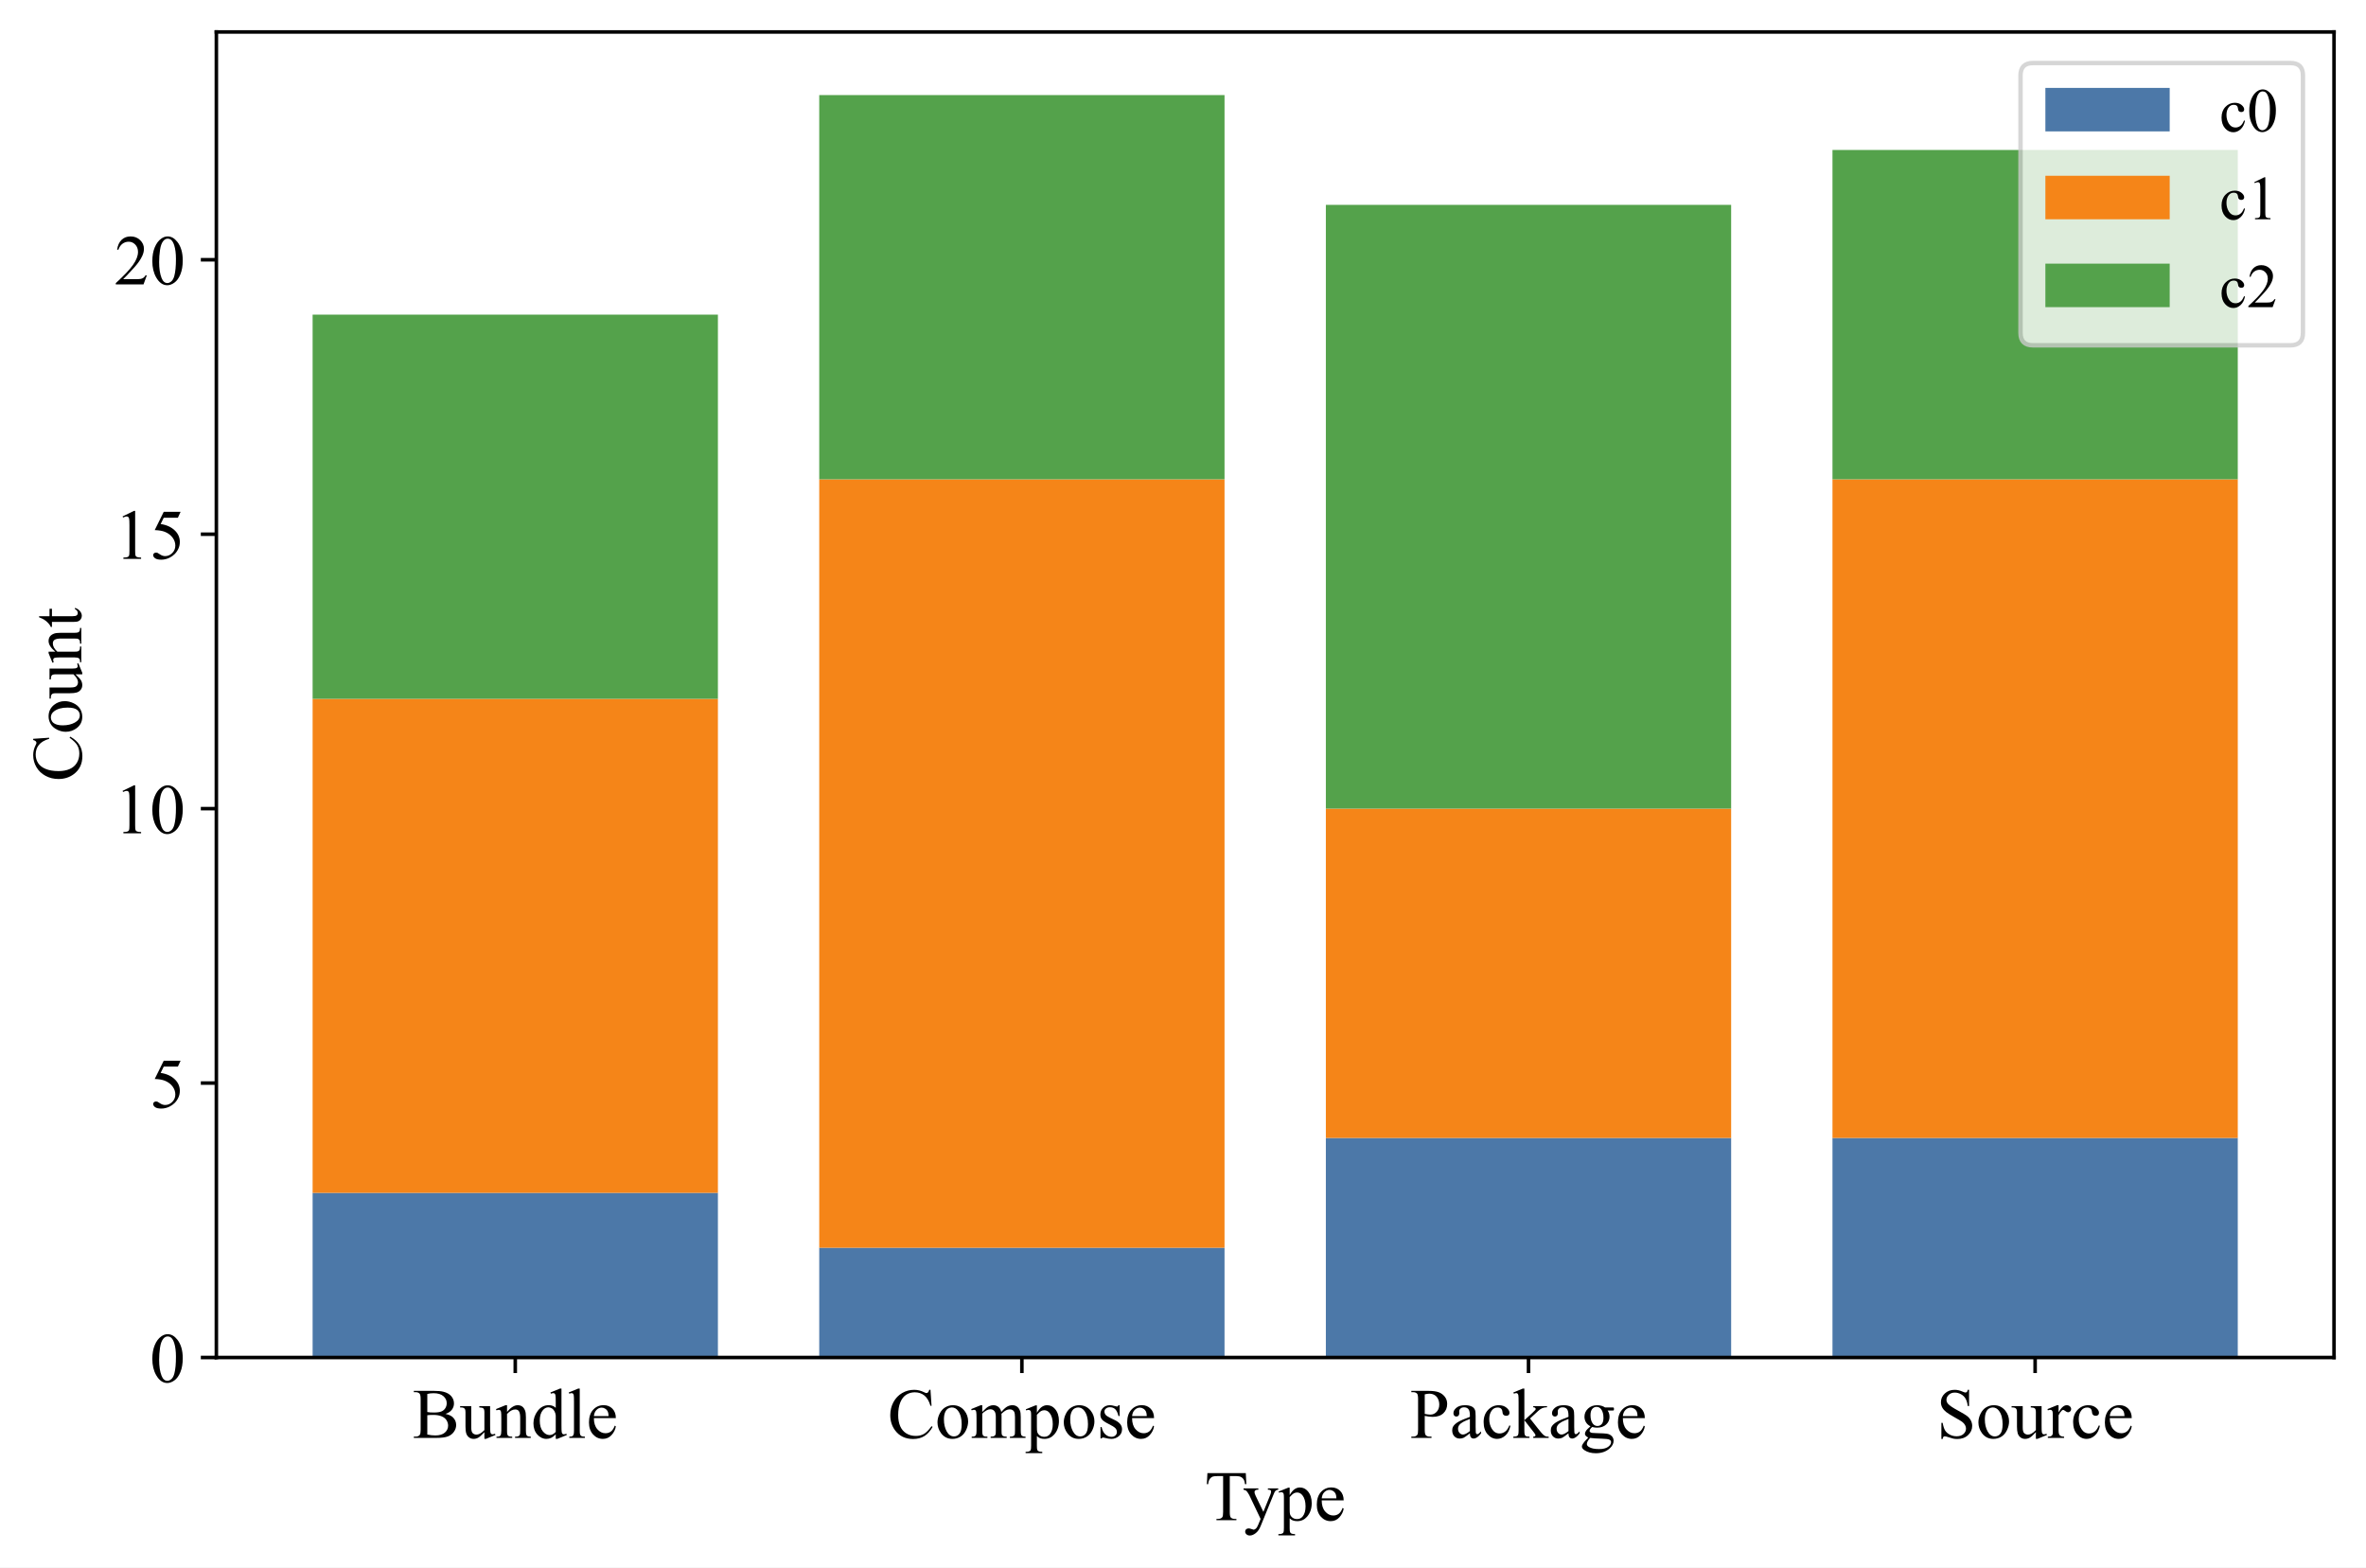
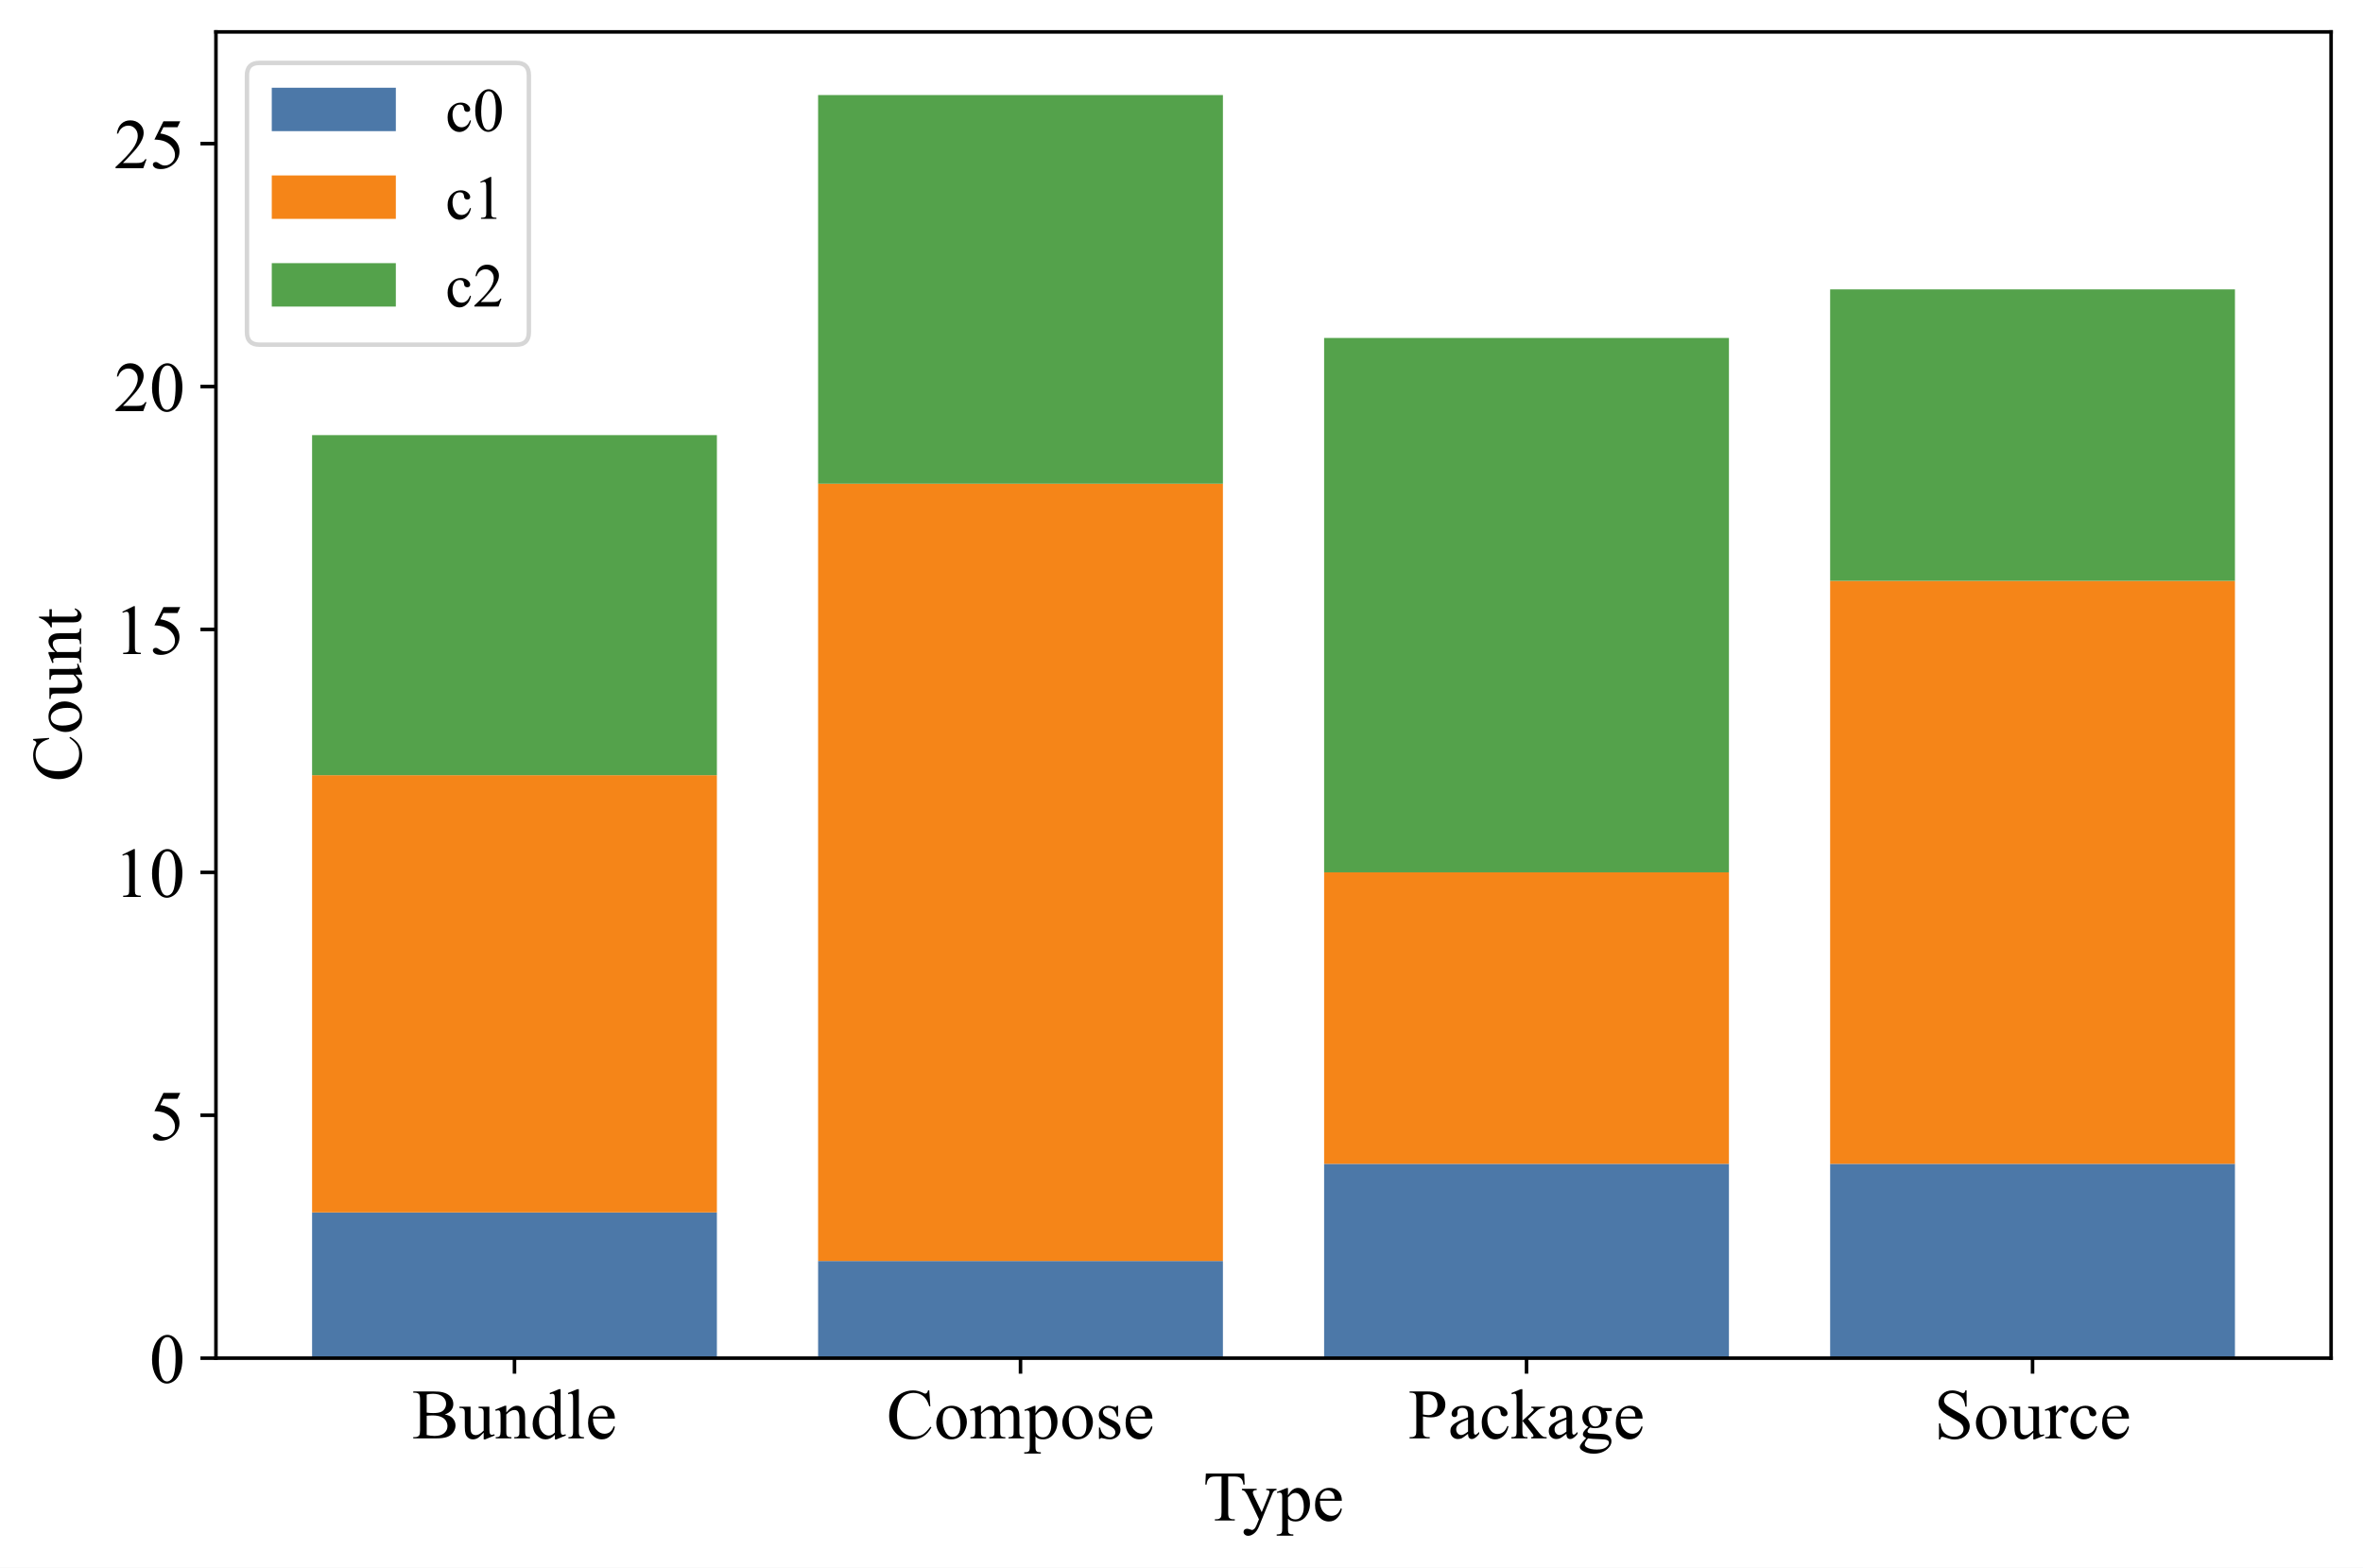
- <svg xmlns="http://www.w3.org/2000/svg" xmlns:xlink="http://www.w3.org/1999/xlink" width="532.913pt" height="353.095pt" viewBox="0 0 532.913 353.095" version="1.1">
+ <svg xmlns="http://www.w3.org/2000/svg" xmlns:xlink="http://www.w3.org/1999/xlink" width="533.273pt" height="353.815pt" viewBox="0 0 533.273 353.815" version="1.1">
  <defs>
    <style type="text/css">*{stroke-linejoin: round; stroke-linecap: butt}</style>
  </defs>
  <g id="figure_1">
    <g id="patch_1">
-       <path d="M 0 353.095  L 532.913 353.095  L 532.913 0  L 0 0  z " style="fill: #ffffff" />
+       <path d="M 0 353.815  L 533.273 353.815  L 533.273 0  L 0 0  z " style="fill: #ffffff" />
    </g>
    <g id="axes_1">
      <g id="patch_2">
-         <path d="M 48.733 305.8  L 525.712 305.8  L 525.712 7.2  L 48.733 7.2  z " style="fill: #ffffff" />
+         <path d="M 48.733 306.52  L 526.072 306.52  L 526.072 7.2  L 48.733 7.2  z " style="fill: #ffffff" />
      </g>
      <g id="patch_3">
-         <path d="M 70.413 305.8  L 161.701 305.8  L 161.701 268.707  L 70.413 268.707  z " clip-path="url(#p75db3b28b9)" style="fill: #4c78a8" />
+         <path d="M 70.43 306.52  L 161.787 306.52  L 161.787 273.628  L 70.43 273.628  z " clip-path="url(#p375fce50f5)" style="fill: #4c78a8" />
      </g>
      <g id="patch_4">
-         <path d="M 184.523 305.8  L 275.811 305.8  L 275.811 281.071  L 184.523 281.071  z " clip-path="url(#p75db3b28b9)" style="fill: #4c78a8" />
+         <path d="M 184.626 306.52  L 275.983 306.52  L 275.983 284.592  L 184.626 284.592  z " clip-path="url(#p375fce50f5)" style="fill: #4c78a8" />
      </g>
      <g id="patch_5">
-         <path d="M 298.634 305.8  L 389.922 305.8  L 389.922 256.342  L 298.634 256.342  z " clip-path="url(#p75db3b28b9)" style="fill: #4c78a8" />
+         <path d="M 298.822 306.52  L 390.179 306.52  L 390.179 262.664  L 298.822 262.664  z " clip-path="url(#p375fce50f5)" style="fill: #4c78a8" />
      </g>
      <g id="patch_6">
-         <path d="M 412.744 305.8  L 504.032 305.8  L 504.032 256.342  L 412.744 256.342  z " clip-path="url(#p75db3b28b9)" style="fill: #4c78a8" />
+         <path d="M 413.018 306.52  L 504.375 306.52  L 504.375 262.664  L 413.018 262.664  z " clip-path="url(#p375fce50f5)" style="fill: #4c78a8" />
      </g>
      <g id="patch_7">
-         <path d="M 70.413 268.707  L 161.701 268.707  L 161.701 157.427  L 70.413 157.427  z " clip-path="url(#p75db3b28b9)" style="fill: #f58518" />
+         <path d="M 70.43 273.628  L 161.787 273.628  L 161.787 174.951  L 70.43 174.951  z " clip-path="url(#p375fce50f5)" style="fill: #f58518" />
      </g>
      <g id="patch_8">
-         <path d="M 184.523 281.071  L 275.811 281.071  L 275.811 107.97  L 184.523 107.97  z " clip-path="url(#p75db3b28b9)" style="fill: #f58518" />
+         <path d="M 184.626 284.592  L 275.983 284.592  L 275.983 109.166  L 184.626 109.166  z " clip-path="url(#p375fce50f5)" style="fill: #f58518" />
      </g>
      <g id="patch_9">
-         <path d="M 298.634 256.342  L 389.922 256.342  L 389.922 182.156  L 298.634 182.156  z " clip-path="url(#p75db3b28b9)" style="fill: #f58518" />
+         <path d="M 298.822 262.664  L 390.179 262.664  L 390.179 196.879  L 298.822 196.879  z " clip-path="url(#p375fce50f5)" style="fill: #f58518" />
      </g>
      <g id="patch_10">
-         <path d="M 412.744 256.342  L 504.032 256.342  L 504.032 107.97  L 412.744 107.97  z " clip-path="url(#p75db3b28b9)" style="fill: #f58518" />
+         <path d="M 413.018 262.664  L 504.375 262.664  L 504.375 131.094  L 413.018 131.094  z " clip-path="url(#p375fce50f5)" style="fill: #f58518" />
      </g>
      <g id="patch_11">
-         <path d="M 70.413 157.427  L 161.701 157.427  L 161.701 70.877  L 70.413 70.877  z " clip-path="url(#p75db3b28b9)" style="fill: #54a24b" />
+         <path d="M 70.43 174.951  L 161.787 174.951  L 161.787 98.202  L 70.43 98.202  z " clip-path="url(#p375fce50f5)" style="fill: #54a24b" />
      </g>
      <g id="patch_12">
-         <path d="M 184.523 107.97  L 275.811 107.97  L 275.811 21.419  L 184.523 21.419  z " clip-path="url(#p75db3b28b9)" style="fill: #54a24b" />
+         <path d="M 184.626 109.166  L 275.983 109.166  L 275.983 21.453  L 184.626 21.453  z " clip-path="url(#p375fce50f5)" style="fill: #54a24b" />
      </g>
      <g id="patch_13">
-         <path d="M 298.634 182.156  L 389.922 182.156  L 389.922 46.148  L 298.634 46.148  z " clip-path="url(#p75db3b28b9)" style="fill: #54a24b" />
+         <path d="M 298.822 196.879  L 390.179 196.879  L 390.179 76.274  L 298.822 76.274  z " clip-path="url(#p375fce50f5)" style="fill: #54a24b" />
      </g>
      <g id="patch_14">
-         <path d="M 412.744 107.97  L 504.032 107.97  L 504.032 33.783  L 412.744 33.783  z " clip-path="url(#p75db3b28b9)" style="fill: #54a24b" />
+         <path d="M 413.018 131.094  L 504.375 131.094  L 504.375 65.31  L 413.018 65.31  z " clip-path="url(#p375fce50f5)" style="fill: #54a24b" />
      </g>
      <g id="matplotlib.axis_1">
        <g id="xtick_1">
          <g id="line2d_1">
            <defs>
-               <path id="mb5b6447d89" d="M 0 0  L 0 3.5  " style="stroke: #000000; stroke-width: 0.8" />
+               <path id="m8562dc7ac7" d="M 0 0  L 0 3.5  " style="stroke: #000000; stroke-width: 0.8" />
            </defs>
            <g>
-               <use xlink:href="#mb5b6447d89" x="116.057" y="305.8" style="stroke: #000000; stroke-width: 0.8" />
+               <use xlink:href="#m8562dc7ac7" x="116.108" y="306.52" style="stroke: #000000; stroke-width: 0.8" />
            </g>
          </g>
          <g id="text_1">
-             <g transform="translate(92.94743 323.91) scale(0.16 -0.16)">
+             <g transform="translate(92.99824 324.63) scale(0.16 -0.16)">
              <defs>
                <path id="TimesNewRomanPSMT-42" d="M 2956 2163  Q 3397 2069 3616 1863  Q 3919 1575 3919 1159  Q 3919 844 3719 555  Q 3519 266 3170 133  Q 2822 0 2106 0  L 106 0  L 106 116  L 266 116  Q 531 116 647 284  Q 719 394 719 750  L 719 3488  Q 719 3881 628 3984  Q 506 4122 266 4122  L 106 4122  L 106 4238  L 1938 4238  Q 2450 4238 2759 4163  Q 3228 4050 3475 3764  Q 3722 3478 3722 3106  Q 3722 2788 3528 2536  Q 3334 2284 2956 2163  z M 1319 2331  Q 1434 2309 1582 2298  Q 1731 2288 1909 2288  Q 2366 2288 2595 2386  Q 2825 2484 2947 2687  Q 3069 2891 3069 3131  Q 3069 3503 2766 3765  Q 2463 4028 1881 4028  Q 1569 4028 1319 3959  L 1319 2331  z M 1319 306  Q 1681 222 2034 222  Q 2600 222 2897 476  Q 3194 731 3194 1106  Q 3194 1353 3059 1581  Q 2925 1809 2622 1940  Q 2319 2072 1872 2072  Q 1678 2072 1540 2065  Q 1403 2059 1319 2044  L 1319 306  z " transform="scale(0.015625)" />
                <path id="TimesNewRomanPSMT-75" d="M 2709 2863  L 2709 1128  Q 2709 631 2732 520  Q 2756 409 2807 365  Q 2859 322 2928 322  Q 3025 322 3147 375  L 3191 266  L 2334 -88  L 2194 -88  L 2194 519  Q 1825 119 1631 15  Q 1438 -88 1222 -88  Q 981 -88 804 51  Q 628 191 559 409  Q 491 628 491 1028  L 491 2306  Q 491 2509 447 2587  Q 403 2666 317 2708  Q 231 2750 6 2747  L 6 2863  L 1009 2863  L 1009 947  Q 1009 547 1148 422  Q 1288 297 1484 297  Q 1619 297 1789 381  Q 1959 466 2194 703  L 2194 2325  Q 2194 2569 2105 2655  Q 2016 2741 1734 2747  L 1734 2863  L 2709 2863  z " transform="scale(0.015625)" />
                <path id="TimesNewRomanPSMT-6e" d="M 1034 2341  Q 1538 2947 1994 2947  Q 2228 2947 2397 2830  Q 2566 2713 2666 2444  Q 2734 2256 2734 1869  L 2734 647  Q 2734 375 2778 278  Q 2813 200 2889 156  Q 2966 113 3172 113  L 3172 0  L 1756 0  L 1756 113  L 1816 113  Q 2016 113 2095 173  Q 2175 234 2206 353  Q 2219 400 2219 647  L 2219 1819  Q 2219 2209 2117 2386  Q 2016 2563 1775 2563  Q 1403 2563 1034 2156  L 1034 647  Q 1034 356 1069 288  Q 1113 197 1189 155  Q 1266 113 1500 113  L 1500 0  L 84 0  L 84 113  L 147 113  Q 366 113 442 223  Q 519 334 519 647  L 519 1709  Q 519 2225 495 2337  Q 472 2450 423 2490  Q 375 2531 294 2531  Q 206 2531 84 2484  L 38 2597  L 900 2947  L 1034 2947  L 1034 2341  z " transform="scale(0.015625)" />
                <path id="TimesNewRomanPSMT-64" d="M 2222 322  Q 2013 103 1813 7  Q 1613 -88 1381 -88  Q 913 -88 563 304  Q 213 697 213 1313  Q 213 1928 600 2439  Q 988 2950 1597 2950  Q 1975 2950 2222 2709  L 2222 3238  Q 2222 3728 2198 3840  Q 2175 3953 2125 3993  Q 2075 4034 2000 4034  Q 1919 4034 1784 3984  L 1744 4094  L 2597 4444  L 2738 4444  L 2738 1134  Q 2738 631 2761 520  Q 2784 409 2836 365  Q 2888 322 2956 322  Q 3041 322 3181 375  L 3216 266  L 2366 -88  L 2222 -88  L 2222 322  z M 2222 541  L 2222 2016  Q 2203 2228 2109 2403  Q 2016 2578 1861 2667  Q 1706 2756 1559 2756  Q 1284 2756 1069 2509  Q 784 2184 784 1559  Q 784 928 1059 592  Q 1334 256 1672 256  Q 1956 256 2222 541  z " transform="scale(0.015625)" />
                <path id="TimesNewRomanPSMT-6c" d="M 1184 4444  L 1184 647  Q 1184 378 1223 290  Q 1263 203 1344 158  Q 1425 113 1647 113  L 1647 0  L 244 0  L 244 113  Q 441 113 512 153  Q 584 194 625 287  Q 666 381 666 647  L 666 3247  Q 666 3731 644 3842  Q 622 3953 573 3993  Q 525 4034 450 4034  Q 369 4034 244 3984  L 191 4094  L 1044 4444  L 1184 4444  z " transform="scale(0.015625)" />
                <path id="TimesNewRomanPSMT-65" d="M 681 1784  Q 678 1147 991 784  Q 1303 422 1725 422  Q 2006 422 2214 576  Q 2422 731 2563 1106  L 2659 1044  Q 2594 616 2278 264  Q 1963 -88 1488 -88  Q 972 -88 605 314  Q 238 716 238 1394  Q 238 2128 614 2539  Q 991 2950 1559 2950  Q 2041 2950 2350 2633  Q 2659 2316 2659 1784  L 681 1784  z M 681 1966  L 2006 1966  Q 1991 2241 1941 2353  Q 1863 2528 1708 2628  Q 1553 2728 1384 2728  Q 1125 2728 920 2526  Q 716 2325 681 1966  z " transform="scale(0.015625)" />
              </defs>
              <use xlink:href="#TimesNewRomanPSMT-42" />
              <use xlink:href="#TimesNewRomanPSMT-75" transform="translate(66.69922 0)" />
              <use xlink:href="#TimesNewRomanPSMT-6e" transform="translate(116.6992 0)" />
              <use xlink:href="#TimesNewRomanPSMT-64" transform="translate(166.6992 0)" />
              <use xlink:href="#TimesNewRomanPSMT-6c" transform="translate(216.6992 0)" />
              <use xlink:href="#TimesNewRomanPSMT-65" transform="translate(244.4824 0)" />
            </g>
          </g>
        </g>
        <g id="xtick_2">
          <g id="line2d_2">
            <g>
-               <use xlink:href="#mb5b6447d89" x="230.167" y="305.8" style="stroke: #000000; stroke-width: 0.8" />
+               <use xlink:href="#m8562dc7ac7" x="230.304" y="306.52" style="stroke: #000000; stroke-width: 0.8" />
            </g>
          </g>
          <g id="text_2">
-             <g transform="translate(199.9437 323.91) scale(0.16 -0.16)">
+             <g transform="translate(200.0807 324.63) scale(0.16 -0.16)">
              <defs>
                <path id="TimesNewRomanPSMT-43" d="M 3853 4334  L 3950 2894  L 3853 2894  Q 3659 3541 3300 3825  Q 2941 4109 2438 4109  Q 2016 4109 1675 3895  Q 1334 3681 1139 3212  Q 944 2744 944 2047  Q 944 1472 1128 1050  Q 1313 628 1683 403  Q 2053 178 2528 178  Q 2941 178 3256 354  Q 3572 531 3950 1056  L 4047 994  Q 3728 428 3303 165  Q 2878 -97 2294 -97  Q 1241 -97 663 684  Q 231 1266 231 2053  Q 231 2688 515 3219  Q 800 3750 1298 4042  Q 1797 4334 2388 4334  Q 2847 4334 3294 4109  Q 3425 4041 3481 4041  Q 3566 4041 3628 4100  Q 3709 4184 3744 4334  L 3853 4334  z " transform="scale(0.015625)" />
                <path id="TimesNewRomanPSMT-6f" d="M 1600 2947  Q 2250 2947 2644 2453  Q 2978 2031 2978 1484  Q 2978 1100 2793 706  Q 2609 313 2286 112  Q 1963 -88 1566 -88  Q 919 -88 538 428  Q 216 863 216 1403  Q 216 1797 411 2186  Q 606 2575 925 2761  Q 1244 2947 1600 2947  z M 1503 2744  Q 1338 2744 1170 2645  Q 1003 2547 900 2300  Q 797 2053 797 1666  Q 797 1041 1045 587  Q 1294 134 1700 134  Q 2003 134 2200 384  Q 2397 634 2397 1244  Q 2397 2006 2069 2444  Q 1847 2744 1503 2744  z " transform="scale(0.015625)" />
                <path id="TimesNewRomanPSMT-6d" d="M 1050 2338  Q 1363 2650 1419 2697  Q 1559 2816 1721 2881  Q 1884 2947 2044 2947  Q 2313 2947 2506 2790  Q 2700 2634 2766 2338  Q 3088 2713 3309 2830  Q 3531 2947 3766 2947  Q 3994 2947 4170 2830  Q 4347 2713 4450 2447  Q 4519 2266 4519 1878  L 4519 647  Q 4519 378 4559 278  Q 4591 209 4675 161  Q 4759 113 4950 113  L 4950 0  L 3538 0  L 3538 113  L 3597 113  Q 3781 113 3884 184  Q 3956 234 3988 344  Q 4000 397 4000 647  L 4000 1878  Q 4000 2228 3916 2372  Q 3794 2572 3525 2572  Q 3359 2572 3192 2489  Q 3025 2406 2788 2181  L 2781 2147  L 2788 2013  L 2788 647  Q 2788 353 2820 281  Q 2853 209 2943 161  Q 3034 113 3253 113  L 3253 0  L 1806 0  L 1806 113  Q 2044 113 2133 169  Q 2222 225 2256 338  Q 2272 391 2272 647  L 2272 1878  Q 2272 2228 2169 2381  Q 2031 2581 1784 2581  Q 1616 2581 1450 2491  Q 1191 2353 1050 2181  L 1050 647  Q 1050 366 1089 281  Q 1128 197 1204 155  Q 1281 113 1516 113  L 1516 0  L 100 0  L 100 113  Q 297 113 375 155  Q 453 197 493 289  Q 534 381 534 647  L 534 1741  Q 534 2213 506 2350  Q 484 2453 437 2492  Q 391 2531 309 2531  Q 222 2531 100 2484  L 53 2597  L 916 2947  L 1050 2947  L 1050 2338  z " transform="scale(0.015625)" />
                <path id="TimesNewRomanPSMT-70" d="M -6 2578  L 875 2934  L 994 2934  L 994 2266  Q 1216 2644 1439 2795  Q 1663 2947 1909 2947  Q 2341 2947 2628 2609  Q 2981 2197 2981 1534  Q 2981 794 2556 309  Q 2206 -88 1675 -88  Q 1444 -88 1275 -22  Q 1150 25 994 166  L 994 -706  Q 994 -1000 1030 -1079  Q 1066 -1159 1155 -1206  Q 1244 -1253 1478 -1253  L 1478 -1369  L -22 -1369  L -22 -1253  L 56 -1253  Q 228 -1256 350 -1188  Q 409 -1153 442 -1076  Q 475 -1000 475 -688  L 475 2019  Q 475 2297 450 2372  Q 425 2447 370 2484  Q 316 2522 222 2522  Q 147 2522 31 2478  L -6 2578  z M 994 2081  L 994 1013  Q 994 666 1022 556  Q 1066 375 1236 237  Q 1406 100 1666 100  Q 1978 100 2172 344  Q 2425 663 2425 1241  Q 2425 1897 2138 2250  Q 1938 2494 1663 2494  Q 1513 2494 1366 2419  Q 1253 2363 994 2081  z " transform="scale(0.015625)" />
                <path id="TimesNewRomanPSMT-73" d="M 2050 2947  L 2050 1972  L 1947 1972  Q 1828 2431 1642 2597  Q 1456 2763 1169 2763  Q 950 2763 815 2647  Q 681 2531 681 2391  Q 681 2216 781 2091  Q 878 1963 1175 1819  L 1631 1597  Q 2266 1288 2266 781  Q 2266 391 1970 151  Q 1675 -88 1309 -88  Q 1047 -88 709 6  Q 606 38 541 38  Q 469 38 428 -44  L 325 -44  L 325 978  L 428 978  Q 516 541 762 319  Q 1009 97 1316 97  Q 1531 97 1667 223  Q 1803 350 1803 528  Q 1803 744 1651 891  Q 1500 1038 1047 1263  Q 594 1488 453 1669  Q 313 1847 313 2119  Q 313 2472 555 2709  Q 797 2947 1181 2947  Q 1350 2947 1591 2875  Q 1750 2828 1803 2828  Q 1853 2828 1881 2850  Q 1909 2872 1947 2947  L 2050 2947  z " transform="scale(0.015625)" />
              </defs>
              <use xlink:href="#TimesNewRomanPSMT-43" />
              <use xlink:href="#TimesNewRomanPSMT-6f" transform="translate(66.69922 0)" />
              <use xlink:href="#TimesNewRomanPSMT-6d" transform="translate(116.6992 0)" />
              <use xlink:href="#TimesNewRomanPSMT-70" transform="translate(194.4824 0)" />
              <use xlink:href="#TimesNewRomanPSMT-6f" transform="translate(244.4824 0)" />
              <use xlink:href="#TimesNewRomanPSMT-73" transform="translate(294.4824 0)" />
              <use xlink:href="#TimesNewRomanPSMT-65" transform="translate(333.3984 0)" />
            </g>
          </g>
        </g>
        <g id="xtick_3">
          <g id="line2d_3">
            <g>
-               <use xlink:href="#mb5b6447d89" x="344.278" y="305.8" style="stroke: #000000; stroke-width: 0.8" />
+               <use xlink:href="#m8562dc7ac7" x="344.501" y="306.52" style="stroke: #000000; stroke-width: 0.8" />
            </g>
          </g>
          <g id="text_3">
-             <g transform="translate(317.6238 323.91) scale(0.16 -0.16)">
+             <g transform="translate(317.8468 324.63) scale(0.16 -0.16)">
              <defs>
                <path id="TimesNewRomanPSMT-50" d="M 1313 1984  L 1313 750  Q 1313 350 1400 253  Q 1519 116 1759 116  L 1922 116  L 1922 0  L 106 0  L 106 116  L 266 116  Q 534 116 650 291  Q 713 388 713 750  L 713 3488  Q 713 3888 628 3984  Q 506 4122 266 4122  L 106 4122  L 106 4238  L 1659 4238  Q 2228 4238 2556 4120  Q 2884 4003 3109 3725  Q 3334 3447 3334 3066  Q 3334 2547 2992 2222  Q 2650 1897 2025 1897  Q 1872 1897 1694 1919  Q 1516 1941 1313 1984  z M 1313 2163  Q 1478 2131 1606 2115  Q 1734 2100 1825 2100  Q 2150 2100 2386 2351  Q 2622 2603 2622 3003  Q 2622 3278 2509 3514  Q 2397 3750 2190 3867  Q 1984 3984 1722 3984  Q 1563 3984 1313 3925  L 1313 2163  z " transform="scale(0.015625)" />
                <path id="TimesNewRomanPSMT-61" d="M 1822 413  Q 1381 72 1269 19  Q 1100 -59 909 -59  Q 613 -59 420 144  Q 228 347 228 678  Q 228 888 322 1041  Q 450 1253 767 1440  Q 1084 1628 1822 1897  L 1822 2009  Q 1822 2438 1686 2597  Q 1550 2756 1291 2756  Q 1094 2756 978 2650  Q 859 2544 859 2406  L 866 2225  Q 866 2081 792 2003  Q 719 1925 600 1925  Q 484 1925 411 2006  Q 338 2088 338 2228  Q 338 2497 613 2722  Q 888 2947 1384 2947  Q 1766 2947 2009 2819  Q 2194 2722 2281 2516  Q 2338 2381 2338 1966  L 2338 994  Q 2338 584 2353 492  Q 2369 400 2405 369  Q 2441 338 2488 338  Q 2538 338 2575 359  Q 2641 400 2828 588  L 2828 413  Q 2478 -56 2159 -56  Q 2006 -56 1915 50  Q 1825 156 1822 413  z M 1822 616  L 1822 1706  Q 1350 1519 1213 1441  Q 966 1303 859 1153  Q 753 1003 753 825  Q 753 600 887 451  Q 1022 303 1197 303  Q 1434 303 1822 616  z " transform="scale(0.015625)" />
                <path id="TimesNewRomanPSMT-63" d="M 2631 1088  Q 2516 522 2178 217  Q 1841 -88 1431 -88  Q 944 -88 581 321  Q 219 731 219 1428  Q 219 2103 620 2525  Q 1022 2947 1584 2947  Q 2006 2947 2278 2723  Q 2550 2500 2550 2259  Q 2550 2141 2473 2067  Q 2397 1994 2259 1994  Q 2075 1994 1981 2113  Q 1928 2178 1911 2362  Q 1894 2547 1784 2644  Q 1675 2738 1481 2738  Q 1169 2738 978 2506  Q 725 2200 725 1697  Q 725 1184 976 792  Q 1228 400 1656 400  Q 1963 400 2206 609  Q 2378 753 2541 1131  L 2631 1088  z " transform="scale(0.015625)" />
                <path id="TimesNewRomanPSMT-6b" d="M 1047 4444  L 1047 1594  L 1775 2259  Q 2006 2472 2044 2528  Q 2069 2566 2069 2603  Q 2069 2666 2017 2711  Q 1966 2756 1847 2763  L 1847 2863  L 3091 2863  L 3091 2763  Q 2834 2756 2664 2684  Q 2494 2613 2291 2428  L 1556 1750  L 2291 822  Q 2597 438 2703 334  Q 2853 188 2966 144  Q 3044 113 3238 113  L 3238 0  L 1847 0  L 1847 113  Q 1966 116 2008 148  Q 2050 181 2050 241  Q 2050 313 1925 472  L 1047 1594  L 1047 644  Q 1047 366 1086 278  Q 1125 191 1197 153  Q 1269 116 1509 113  L 1509 0  L 53 0  L 53 113  Q 272 113 381 166  Q 447 200 481 272  Q 528 375 528 628  L 528 3234  Q 528 3731 506 3842  Q 484 3953 434 3995  Q 384 4038 303 4038  Q 238 4038 106 3984  L 53 4094  L 903 4444  L 1047 4444  z " transform="scale(0.015625)" />
                <path id="TimesNewRomanPSMT-67" d="M 966 1044  Q 703 1172 562 1401  Q 422 1631 422 1909  Q 422 2334 742 2640  Q 1063 2947 1563 2947  Q 1972 2947 2272 2747  L 2878 2747  Q 3013 2747 3034 2739  Q 3056 2731 3066 2713  Q 3084 2684 3084 2613  Q 3084 2531 3069 2500  Q 3059 2484 3036 2475  Q 3013 2466 2878 2466  L 2506 2466  Q 2681 2241 2681 1891  Q 2681 1491 2375 1206  Q 2069 922 1553 922  Q 1341 922 1119 984  Q 981 866 932 777  Q 884 688 884 625  Q 884 572 936 522  Q 988 472 1138 450  Q 1225 438 1575 428  Q 2219 413 2409 384  Q 2700 344 2873 169  Q 3047 -6 3047 -263  Q 3047 -616 2716 -925  Q 2228 -1381 1444 -1381  Q 841 -1381 425 -1109  Q 191 -953 191 -784  Q 191 -709 225 -634  Q 278 -519 444 -313  Q 466 -284 763 25  Q 600 122 533 198  Q 466 275 466 372  Q 466 481 555 628  Q 644 775 966 1044  z M 1509 2797  Q 1278 2797 1122 2612  Q 966 2428 966 2047  Q 966 1553 1178 1281  Q 1341 1075 1591 1075  Q 1828 1075 1981 1253  Q 2134 1431 2134 1813  Q 2134 2309 1919 2591  Q 1759 2797 1509 2797  z M 934 0  Q 788 -159 713 -296  Q 638 -434 638 -550  Q 638 -700 819 -813  Q 1131 -1006 1722 -1006  Q 2284 -1006 2551 -807  Q 2819 -609 2819 -384  Q 2819 -222 2659 -153  Q 2497 -84 2016 -72  Q 1313 -53 934 0  z " transform="scale(0.015625)" />
              </defs>
              <use xlink:href="#TimesNewRomanPSMT-50" />
              <use xlink:href="#TimesNewRomanPSMT-61" transform="translate(55.61523 0)" />
              <use xlink:href="#TimesNewRomanPSMT-63" transform="translate(100 0)" />
              <use xlink:href="#TimesNewRomanPSMT-6b" transform="translate(144.3848 0)" />
              <use xlink:href="#TimesNewRomanPSMT-61" transform="translate(194.3848 0)" />
              <use xlink:href="#TimesNewRomanPSMT-67" transform="translate(238.7695 0)" />
              <use xlink:href="#TimesNewRomanPSMT-65" transform="translate(288.7695 0)" />
            </g>
          </g>
        </g>
        <g id="xtick_4">
          <g id="line2d_4">
            <g>
-               <use xlink:href="#mb5b6447d89" x="458.388" y="305.8" style="stroke: #000000; stroke-width: 0.8" />
+               <use xlink:href="#m8562dc7ac7" x="458.697" y="306.52" style="stroke: #000000; stroke-width: 0.8" />
            </g>
          </g>
          <g id="text_4">
-             <g transform="translate(436.1726 323.91) scale(0.16 -0.16)">
+             <g transform="translate(436.4818 324.63) scale(0.16 -0.16)">
              <defs>
                <path id="TimesNewRomanPSMT-53" d="M 2934 4334  L 2934 2869  L 2819 2869  Q 2763 3291 2617 3541  Q 2472 3791 2203 3937  Q 1934 4084 1647 4084  Q 1322 4084 1109 3886  Q 897 3688 897 3434  Q 897 3241 1031 3081  Q 1225 2847 1953 2456  Q 2547 2138 2764 1967  Q 2981 1797 3098 1565  Q 3216 1334 3216 1081  Q 3216 600 2842 251  Q 2469 -97 1881 -97  Q 1697 -97 1534 -69  Q 1438 -53 1133 45  Q 828 144 747 144  Q 669 144 623 97  Q 578 50 556 -97  L 441 -97  L 441 1356  L 556 1356  Q 638 900 775 673  Q 913 447 1195 297  Q 1478 147 1816 147  Q 2206 147 2432 353  Q 2659 559 2659 841  Q 2659 997 2573 1156  Q 2488 1316 2306 1453  Q 2184 1547 1640 1851  Q 1097 2156 867 2337  Q 638 2519 519 2737  Q 400 2956 400 3219  Q 400 3675 750 4004  Q 1100 4334 1641 4334  Q 1978 4334 2356 4169  Q 2531 4091 2603 4091  Q 2684 4091 2736 4139  Q 2788 4188 2819 4334  L 2934 4334  z " transform="scale(0.015625)" />
                <path id="TimesNewRomanPSMT-72" d="M 1038 2947  L 1038 2303  Q 1397 2947 1775 2947  Q 1947 2947 2059 2842  Q 2172 2738 2172 2600  Q 2172 2478 2090 2393  Q 2009 2309 1897 2309  Q 1788 2309 1652 2417  Q 1516 2525 1450 2525  Q 1394 2525 1328 2463  Q 1188 2334 1038 2041  L 1038 669  Q 1038 431 1097 309  Q 1138 225 1241 169  Q 1344 113 1538 113  L 1538 0  L 72 0  L 72 113  Q 291 113 397 181  Q 475 231 506 341  Q 522 394 522 644  L 522 1753  Q 522 2253 501 2348  Q 481 2444 426 2487  Q 372 2531 291 2531  Q 194 2531 72 2484  L 41 2597  L 906 2947  L 1038 2947  z " transform="scale(0.015625)" />
              </defs>
              <use xlink:href="#TimesNewRomanPSMT-53" />
              <use xlink:href="#TimesNewRomanPSMT-6f" transform="translate(55.61523 0)" />
              <use xlink:href="#TimesNewRomanPSMT-75" transform="translate(105.6152 0)" />
              <use xlink:href="#TimesNewRomanPSMT-72" transform="translate(155.6152 0)" />
              <use xlink:href="#TimesNewRomanPSMT-63" transform="translate(188.916 0)" />
              <use xlink:href="#TimesNewRomanPSMT-65" transform="translate(233.3008 0)" />
            </g>
          </g>
        </g>
        <g id="text_5">
-           <g transform="translate(271.345 342.4425) scale(0.16 -0.16)">
+           <g transform="translate(271.525 343.1625) scale(0.16 -0.16)">
            <defs>
              <path id="TimesNewRomanPSMT-54" d="M 3703 4238  L 3750 3244  L 3631 3244  Q 3597 3506 3538 3619  Q 3441 3800 3280 3886  Q 3119 3972 2856 3972  L 2259 3972  L 2259 734  Q 2259 344 2344 247  Q 2463 116 2709 116  L 2856 116  L 2856 0  L 1059 0  L 1059 116  L 1209 116  Q 1478 116 1591 278  Q 1659 378 1659 734  L 1659 3972  L 1150 3972  Q 853 3972 728 3928  Q 566 3869 450 3700  Q 334 3531 313 3244  L 194 3244  L 244 4238  L 3703 4238  z " transform="scale(0.015625)" />
              <path id="TimesNewRomanPSMT-79" d="M 38 2863  L 1372 2863  L 1372 2747  L 1306 2747  Q 1166 2747 1095 2686  Q 1025 2625 1025 2534  Q 1025 2413 1128 2197  L 1825 753  L 2466 2334  Q 2519 2463 2519 2588  Q 2519 2644 2497 2672  Q 2472 2706 2419 2726  Q 2366 2747 2231 2747  L 2231 2863  L 3163 2863  L 3163 2747  Q 3047 2734 2984 2696  Q 2922 2659 2847 2556  Q 2819 2513 2741 2316  L 1575 -541  Q 1406 -956 1132 -1168  Q 859 -1381 606 -1381  Q 422 -1381 303 -1275  Q 184 -1169 184 -1031  Q 184 -900 270 -820  Q 356 -741 506 -741  Q 609 -741 788 -809  Q 913 -856 944 -856  Q 1038 -856 1148 -759  Q 1259 -663 1372 -384  L 1575 113  L 547 2272  Q 500 2369 397 2513  Q 319 2622 269 2659  Q 197 2709 38 2747  L 38 2863  z " transform="scale(0.015625)" />
            </defs>
            <use xlink:href="#TimesNewRomanPSMT-54" />
            <use xlink:href="#TimesNewRomanPSMT-79" transform="translate(54.08398 0)" />
            <use xlink:href="#TimesNewRomanPSMT-70" transform="translate(104.084 0)" />
            <use xlink:href="#TimesNewRomanPSMT-65" transform="translate(154.084 0)" />
          </g>
        </g>
      </g>
      <g id="matplotlib.axis_2">
        <g id="ytick_1">
          <g id="line2d_5">
            <defs>
-               <path id="ma0f301a201" d="M 0 0  L -3.5 0  " style="stroke: #000000; stroke-width: 0.8" />
+               <path id="ma65db2a20a" d="M 0 0  L -3.5 0  " style="stroke: #000000; stroke-width: 0.8" />
            </defs>
            <g>
-               <use xlink:href="#ma0f301a201" x="48.733" y="305.8" style="stroke: #000000; stroke-width: 0.8" />
+               <use xlink:href="#ma65db2a20a" x="48.733" y="306.52" style="stroke: #000000; stroke-width: 0.8" />
            </g>
          </g>
          <g id="text_6">
-             <g transform="translate(33.7325 311.355) scale(0.16 -0.16)">
+             <g transform="translate(33.7325 312.075) scale(0.16 -0.16)">
              <defs>
                <path id="TimesNewRomanPSMT-30" d="M 231 2094  Q 231 2819 450 3342  Q 669 3866 1031 4122  Q 1313 4325 1613 4325  Q 2100 4325 2488 3828  Q 2972 3213 2972 2159  Q 2972 1422 2759 906  Q 2547 391 2217 158  Q 1888 -75 1581 -75  Q 975 -75 572 641  Q 231 1244 231 2094  z M 844 2016  Q 844 1141 1059 588  Q 1238 122 1591 122  Q 1759 122 1940 273  Q 2122 425 2216 781  Q 2359 1319 2359 2297  Q 2359 3022 2209 3506  Q 2097 3866 1919 4016  Q 1791 4119 1609 4119  Q 1397 4119 1231 3928  Q 1006 3669 925 3112  Q 844 2556 844 2016  z " transform="scale(0.015625)" />
              </defs>
              <use xlink:href="#TimesNewRomanPSMT-30" />
            </g>
          </g>
        </g>
        <g id="ytick_2">
          <g id="line2d_6">
            <g>
-               <use xlink:href="#ma0f301a201" x="48.733" y="243.978" style="stroke: #000000; stroke-width: 0.8" />
+               <use xlink:href="#ma65db2a20a" x="48.733" y="251.699" style="stroke: #000000; stroke-width: 0.8" />
            </g>
          </g>
          <g id="text_7">
-             <g transform="translate(33.7325 249.5331) scale(0.16 -0.16)">
+             <g transform="translate(33.7325 257.2545) scale(0.16 -0.16)">
              <defs>
                <path id="TimesNewRomanPSMT-35" d="M 2778 4238  L 2534 3706  L 1259 3706  L 981 3138  Q 1809 3016 2294 2522  Q 2709 2097 2709 1522  Q 2709 1188 2573 903  Q 2438 619 2231 419  Q 2025 219 1772 97  Q 1413 -75 1034 -75  Q 653 -75 479 54  Q 306 184 306 341  Q 306 428 378 495  Q 450 563 559 563  Q 641 563 702 538  Q 763 513 909 409  Q 1144 247 1384 247  Q 1750 247 2026 523  Q 2303 800 2303 1197  Q 2303 1581 2056 1914  Q 1809 2247 1375 2428  Q 1034 2569 447 2591  L 1259 4238  L 2778 4238  z " transform="scale(0.015625)" />
              </defs>
              <use xlink:href="#TimesNewRomanPSMT-35" />
            </g>
          </g>
        </g>
        <g id="ytick_3">
          <g id="line2d_7">
            <g>
-               <use xlink:href="#ma0f301a201" x="48.733" y="182.156" style="stroke: #000000; stroke-width: 0.8" />
+               <use xlink:href="#ma65db2a20a" x="48.733" y="196.879" style="stroke: #000000; stroke-width: 0.8" />
            </g>
          </g>
          <g id="text_8">
-             <g transform="translate(25.7325 187.7111) scale(0.16 -0.16)">
+             <g transform="translate(25.7325 202.434) scale(0.16 -0.16)">
              <defs>
                <path id="TimesNewRomanPSMT-31" d="M 750 3822  L 1781 4325  L 1884 4325  L 1884 747  Q 1884 391 1914 303  Q 1944 216 2037 169  Q 2131 122 2419 116  L 2419 0  L 825 0  L 825 116  Q 1125 122 1212 167  Q 1300 213 1334 289  Q 1369 366 1369 747  L 1369 3034  Q 1369 3497 1338 3628  Q 1316 3728 1258 3775  Q 1200 3822 1119 3822  Q 1003 3822 797 3725  L 750 3822  z " transform="scale(0.015625)" />
              </defs>
              <use xlink:href="#TimesNewRomanPSMT-31" />
              <use xlink:href="#TimesNewRomanPSMT-30" transform="translate(50 0)" />
            </g>
          </g>
        </g>
        <g id="ytick_4">
          <g id="line2d_8">
            <g>
-               <use xlink:href="#ma0f301a201" x="48.733" y="120.334" style="stroke: #000000; stroke-width: 0.8" />
+               <use xlink:href="#ma65db2a20a" x="48.733" y="142.058" style="stroke: #000000; stroke-width: 0.8" />
            </g>
          </g>
          <g id="text_9">
-             <g transform="translate(25.7325 125.8892) scale(0.16 -0.16)">
+             <g transform="translate(25.7325 147.6135) scale(0.16 -0.16)">
              <use xlink:href="#TimesNewRomanPSMT-31" />
              <use xlink:href="#TimesNewRomanPSMT-35" transform="translate(50 0)" />
            </g>
          </g>
        </g>
        <g id="ytick_5">
          <g id="line2d_9">
            <g>
-               <use xlink:href="#ma0f301a201" x="48.733" y="58.512" style="stroke: #000000; stroke-width: 0.8" />
+               <use xlink:href="#ma65db2a20a" x="48.733" y="87.238" style="stroke: #000000; stroke-width: 0.8" />
            </g>
          </g>
          <g id="text_10">
-             <g transform="translate(25.7325 64.06722) scale(0.16 -0.16)">
+             <g transform="translate(25.7325 92.79295) scale(0.16 -0.16)">
              <defs>
                <path id="TimesNewRomanPSMT-32" d="M 2934 816  L 2638 0  L 138 0  L 138 116  Q 1241 1122 1691 1759  Q 2141 2397 2141 2925  Q 2141 3328 1894 3587  Q 1647 3847 1303 3847  Q 991 3847 742 3664  Q 494 3481 375 3128  L 259 3128  Q 338 3706 661 4015  Q 984 4325 1469 4325  Q 1984 4325 2329 3994  Q 2675 3663 2675 3213  Q 2675 2891 2525 2569  Q 2294 2063 1775 1497  Q 997 647 803 472  L 1909 472  Q 2247 472 2383 497  Q 2519 522 2628 598  Q 2738 675 2819 816  L 2934 816  z " transform="scale(0.015625)" />
              </defs>
              <use xlink:href="#TimesNewRomanPSMT-32" />
              <use xlink:href="#TimesNewRomanPSMT-30" transform="translate(50 0)" />
            </g>
          </g>
        </g>
-         <g id="text_11">
-           <g transform="translate(18.31 176.0588) rotate(-90) scale(0.16 -0.16)">
+         <g id="ytick_6">
+           <g id="line2d_10">
+             <g>
+               <use xlink:href="#ma65db2a20a" x="48.733" y="32.417" style="stroke: #000000; stroke-width: 0.8" />
+             </g>
+           </g>
+           <g id="text_11">
+             <g transform="translate(25.7325 37.97244) scale(0.16 -0.16)">
+               <use xlink:href="#TimesNewRomanPSMT-32" />
+               <use xlink:href="#TimesNewRomanPSMT-35" transform="translate(50 0)" />
+             </g>
+           </g>
+         </g>
+         <g id="text_12">
+           <g transform="translate(18.31 176.4187) rotate(-90) scale(0.16 -0.16)">
            <defs>
              <path id="TimesNewRomanPSMT-74" d="M 1031 3803  L 1031 2863  L 1700 2863  L 1700 2644  L 1031 2644  L 1031 788  Q 1031 509 1111 412  Q 1191 316 1316 316  Q 1419 316 1516 380  Q 1613 444 1666 569  L 1788 569  Q 1678 263 1478 108  Q 1278 -47 1066 -47  Q 922 -47 784 33  Q 647 113 581 261  Q 516 409 516 719  L 516 2644  L 63 2644  L 63 2747  Q 234 2816 414 2980  Q 594 3144 734 3369  Q 806 3488 934 3803  L 1031 3803  z " transform="scale(0.015625)" />
            </defs>
            <use xlink:href="#TimesNewRomanPSMT-43" />
            <use xlink:href="#TimesNewRomanPSMT-6f" transform="translate(66.69922 0)" />
            <use xlink:href="#TimesNewRomanPSMT-75" transform="translate(116.6992 0)" />
            <use xlink:href="#TimesNewRomanPSMT-6e" transform="translate(166.6992 0)" />
            <use xlink:href="#TimesNewRomanPSMT-74" transform="translate(216.6992 0)" />
          </g>
        </g>
      </g>
      <g id="patch_15">
-         <path d="M 48.733 305.8  L 48.733 7.2  " style="fill: none; stroke: #000000; stroke-width: 0.8; stroke-linejoin: miter; stroke-linecap: square" />
+         <path d="M 48.733 306.52  L 48.733 7.2  " style="fill: none; stroke: #000000; stroke-width: 0.8; stroke-linejoin: miter; stroke-linecap: square" />
      </g>
      <g id="patch_16">
-         <path d="M 525.712 305.8  L 525.712 7.2  " style="fill: none; stroke: #000000; stroke-width: 0.8; stroke-linejoin: miter; stroke-linecap: square" />
+         <path d="M 526.072 306.52  L 526.072 7.2  " style="fill: none; stroke: #000000; stroke-width: 0.8; stroke-linejoin: miter; stroke-linecap: square" />
      </g>
      <g id="patch_17">
-         <path d="M 48.733 305.8  L 525.712 305.8  " style="fill: none; stroke: #000000; stroke-width: 0.8; stroke-linejoin: miter; stroke-linecap: square" />
+         <path d="M 48.733 306.52  L 526.072 306.52  " style="fill: none; stroke: #000000; stroke-width: 0.8; stroke-linejoin: miter; stroke-linecap: square" />
      </g>
      <g id="patch_18">
-         <path d="M 48.733 7.2  L 525.712 7.2  " style="fill: none; stroke: #000000; stroke-width: 0.8; stroke-linejoin: miter; stroke-linecap: square" />
+         <path d="M 48.733 7.2  L 526.072 7.2  " style="fill: none; stroke: #000000; stroke-width: 0.8; stroke-linejoin: miter; stroke-linecap: square" />
      </g>
      <g id="legend_1">
        <g id="patch_19">
-           <path d="M 457.898 77.784  L 515.913 77.784  Q 518.712 77.784 518.712 74.984  L 518.712 17  Q 518.712 14.2 515.913 14.2  L 457.898 14.2  Q 455.098 14.2 455.098 17  L 455.098 74.984  Q 455.098 77.784 457.898 77.784  z " style="fill: #ffffff; opacity: 0.8; stroke: #cccccc; stroke-linejoin: miter" />
+           <path d="M 58.532 77.784  L 116.547 77.784  Q 119.347 77.784 119.347 74.984  L 119.347 17  Q 119.347 14.2 116.547 14.2  L 58.532 14.2  Q 55.733 14.2 55.733 17  L 55.733 74.984  Q 55.733 77.784 58.532 77.784  z " style="fill: #ffffff; opacity: 0.8; stroke: #cccccc; stroke-linejoin: miter" />
        </g>
        <g id="patch_20">
-           <path d="M 460.698 29.6  L 488.698 29.6  L 488.698 19.8  L 460.698 19.8  z " style="fill: #4c78a8" />
-         </g>
-         <g id="text_12">
-           <g transform="translate(499.8978 29.6) scale(0.14 -0.14)">
+           <path d="M 61.333 29.6  L 89.332 29.6  L 89.332 19.8  L 61.333 19.8  z " style="fill: #4c78a8" />
+         </g>
+         <g id="text_13">
+           <g transform="translate(100.5325 29.6) scale(0.14 -0.14)">
            <use xlink:href="#TimesNewRomanPSMT-63" />
            <use xlink:href="#TimesNewRomanPSMT-30" transform="translate(44.38477 0)" />
          </g>
        </g>
        <g id="patch_21">
-           <path d="M 460.698 49.395  L 488.698 49.395  L 488.698 39.595  L 460.698 39.595  z " style="fill: #f58518" />
-         </g>
-         <g id="text_13">
-           <g transform="translate(499.8978 49.39469) scale(0.14 -0.14)">
+           <path d="M 61.333 49.395  L 89.332 49.395  L 89.332 39.595  L 61.333 39.595  z " style="fill: #f58518" />
+         </g>
+         <g id="text_14">
+           <g transform="translate(100.5325 49.39469) scale(0.14 -0.14)">
            <use xlink:href="#TimesNewRomanPSMT-63" />
            <use xlink:href="#TimesNewRomanPSMT-31" transform="translate(44.38477 0)" />
          </g>
        </g>
        <g id="patch_22">
-           <path d="M 460.698 69.189  L 488.698 69.189  L 488.698 59.389  L 460.698 59.389  z " style="fill: #54a24b" />
-         </g>
-         <g id="text_14">
-           <g transform="translate(499.8978 69.18937) scale(0.14 -0.14)">
+           <path d="M 61.333 69.189  L 89.332 69.189  L 89.332 59.389  L 61.333 59.389  z " style="fill: #54a24b" />
+         </g>
+         <g id="text_15">
+           <g transform="translate(100.5325 69.18937) scale(0.14 -0.14)">
            <use xlink:href="#TimesNewRomanPSMT-63" />
            <use xlink:href="#TimesNewRomanPSMT-32" transform="translate(44.38477 0)" />
          </g>
        </g>
      </g>
    </g>
  </g>
  <defs>
-     <clipPath id="p75db3b28b9">
-       <rect x="48.733" y="7.2" width="476.98" height="298.6" />
+     <clipPath id="p375fce50f5">
+       <rect x="48.733" y="7.2" width="477.34" height="299.32" />
    </clipPath>
  </defs>
</svg>
